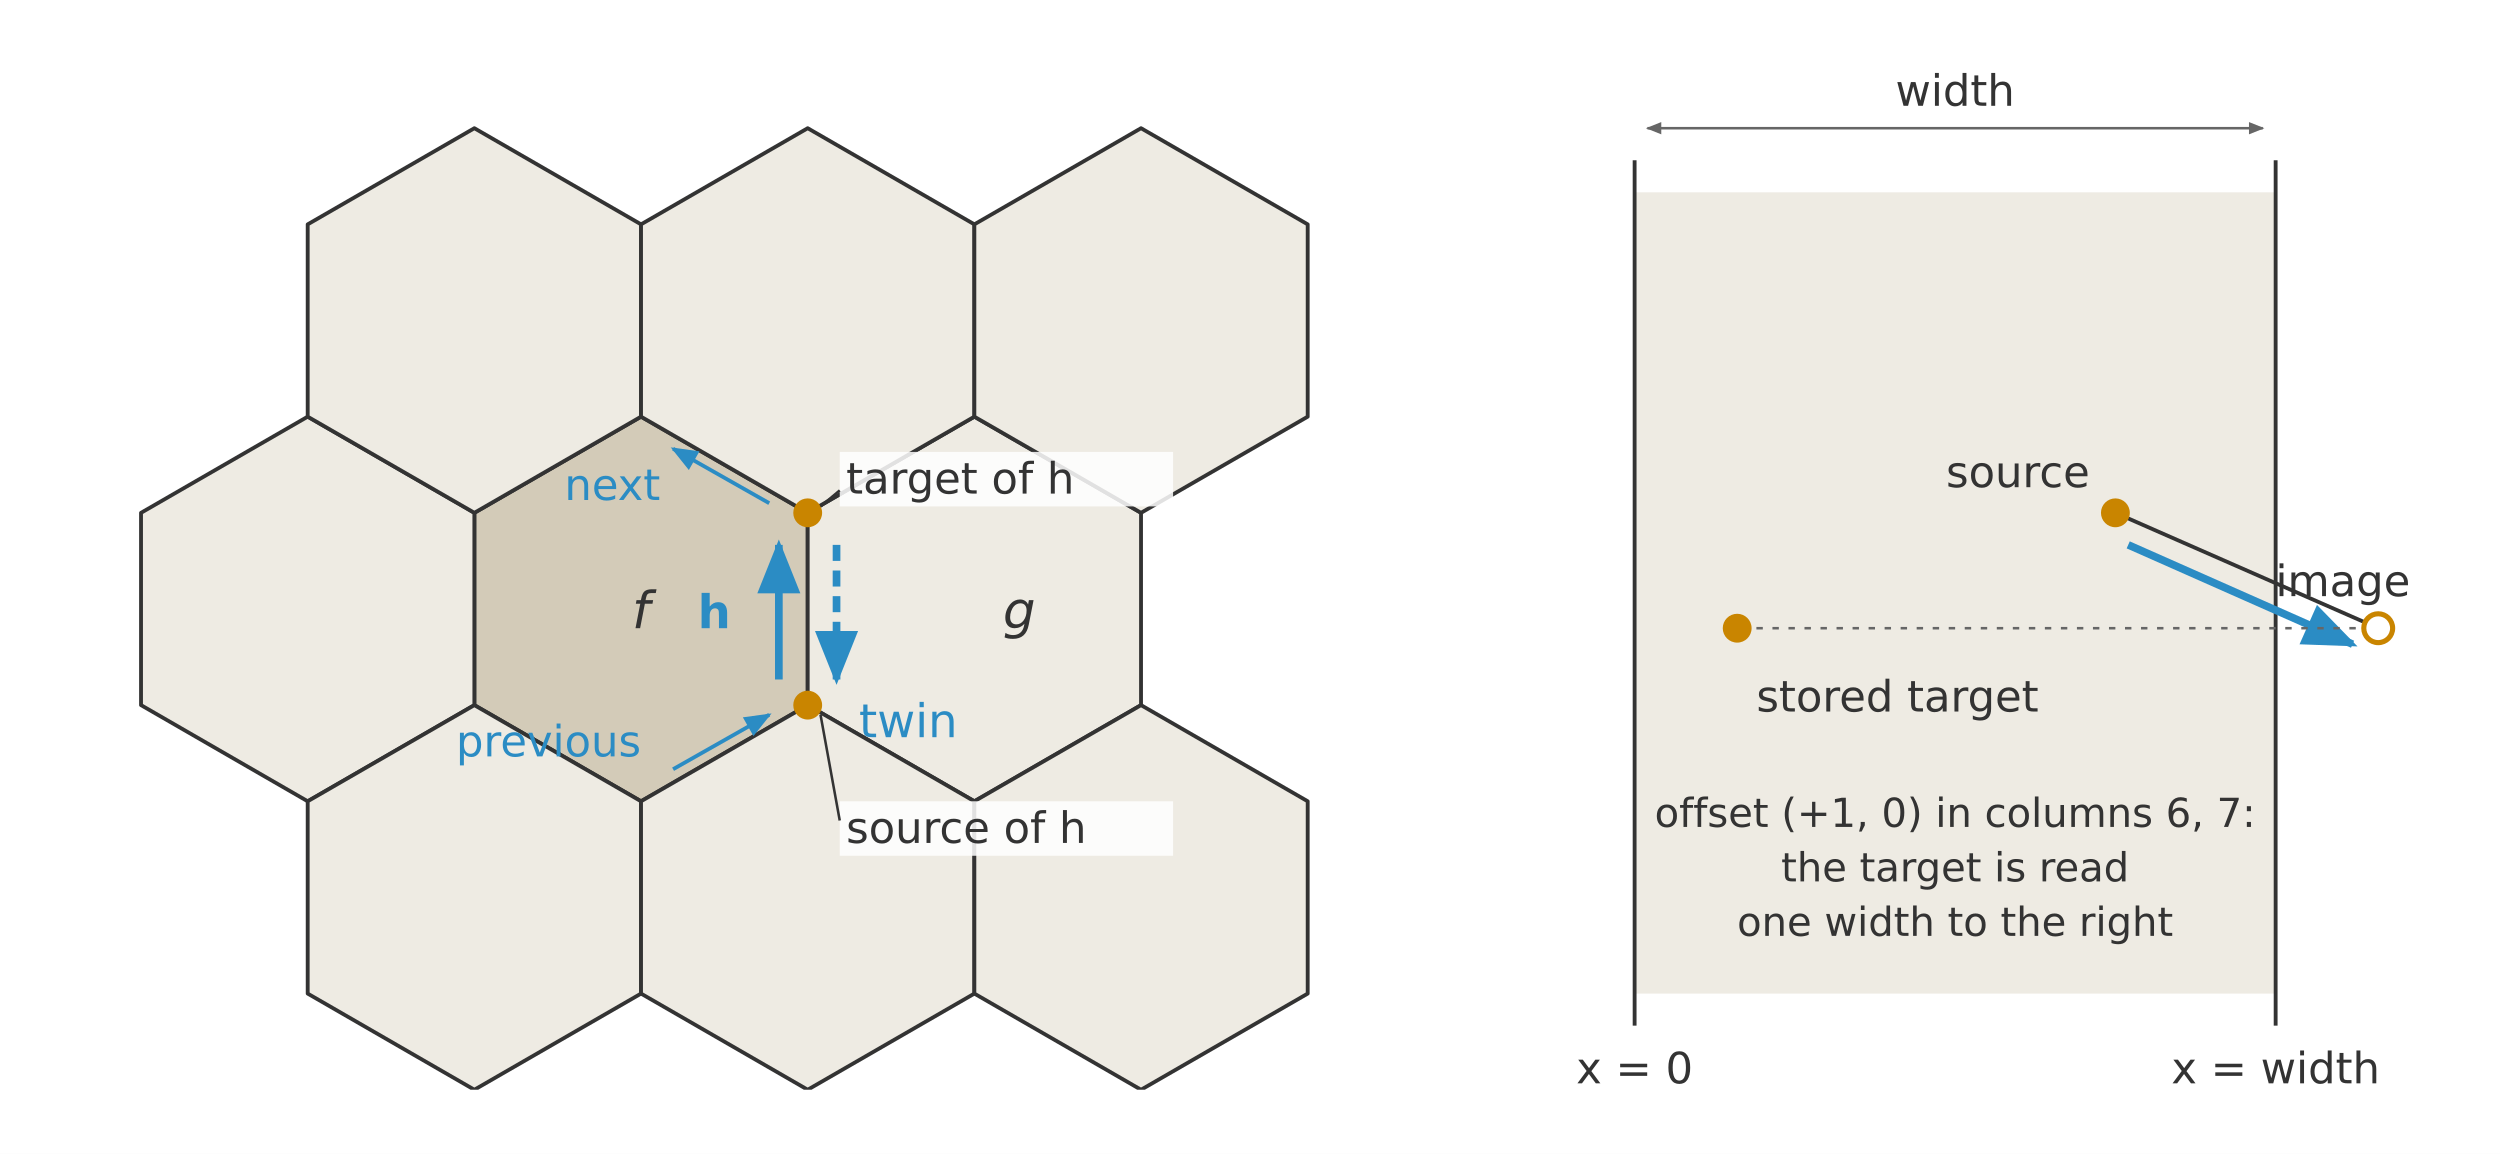
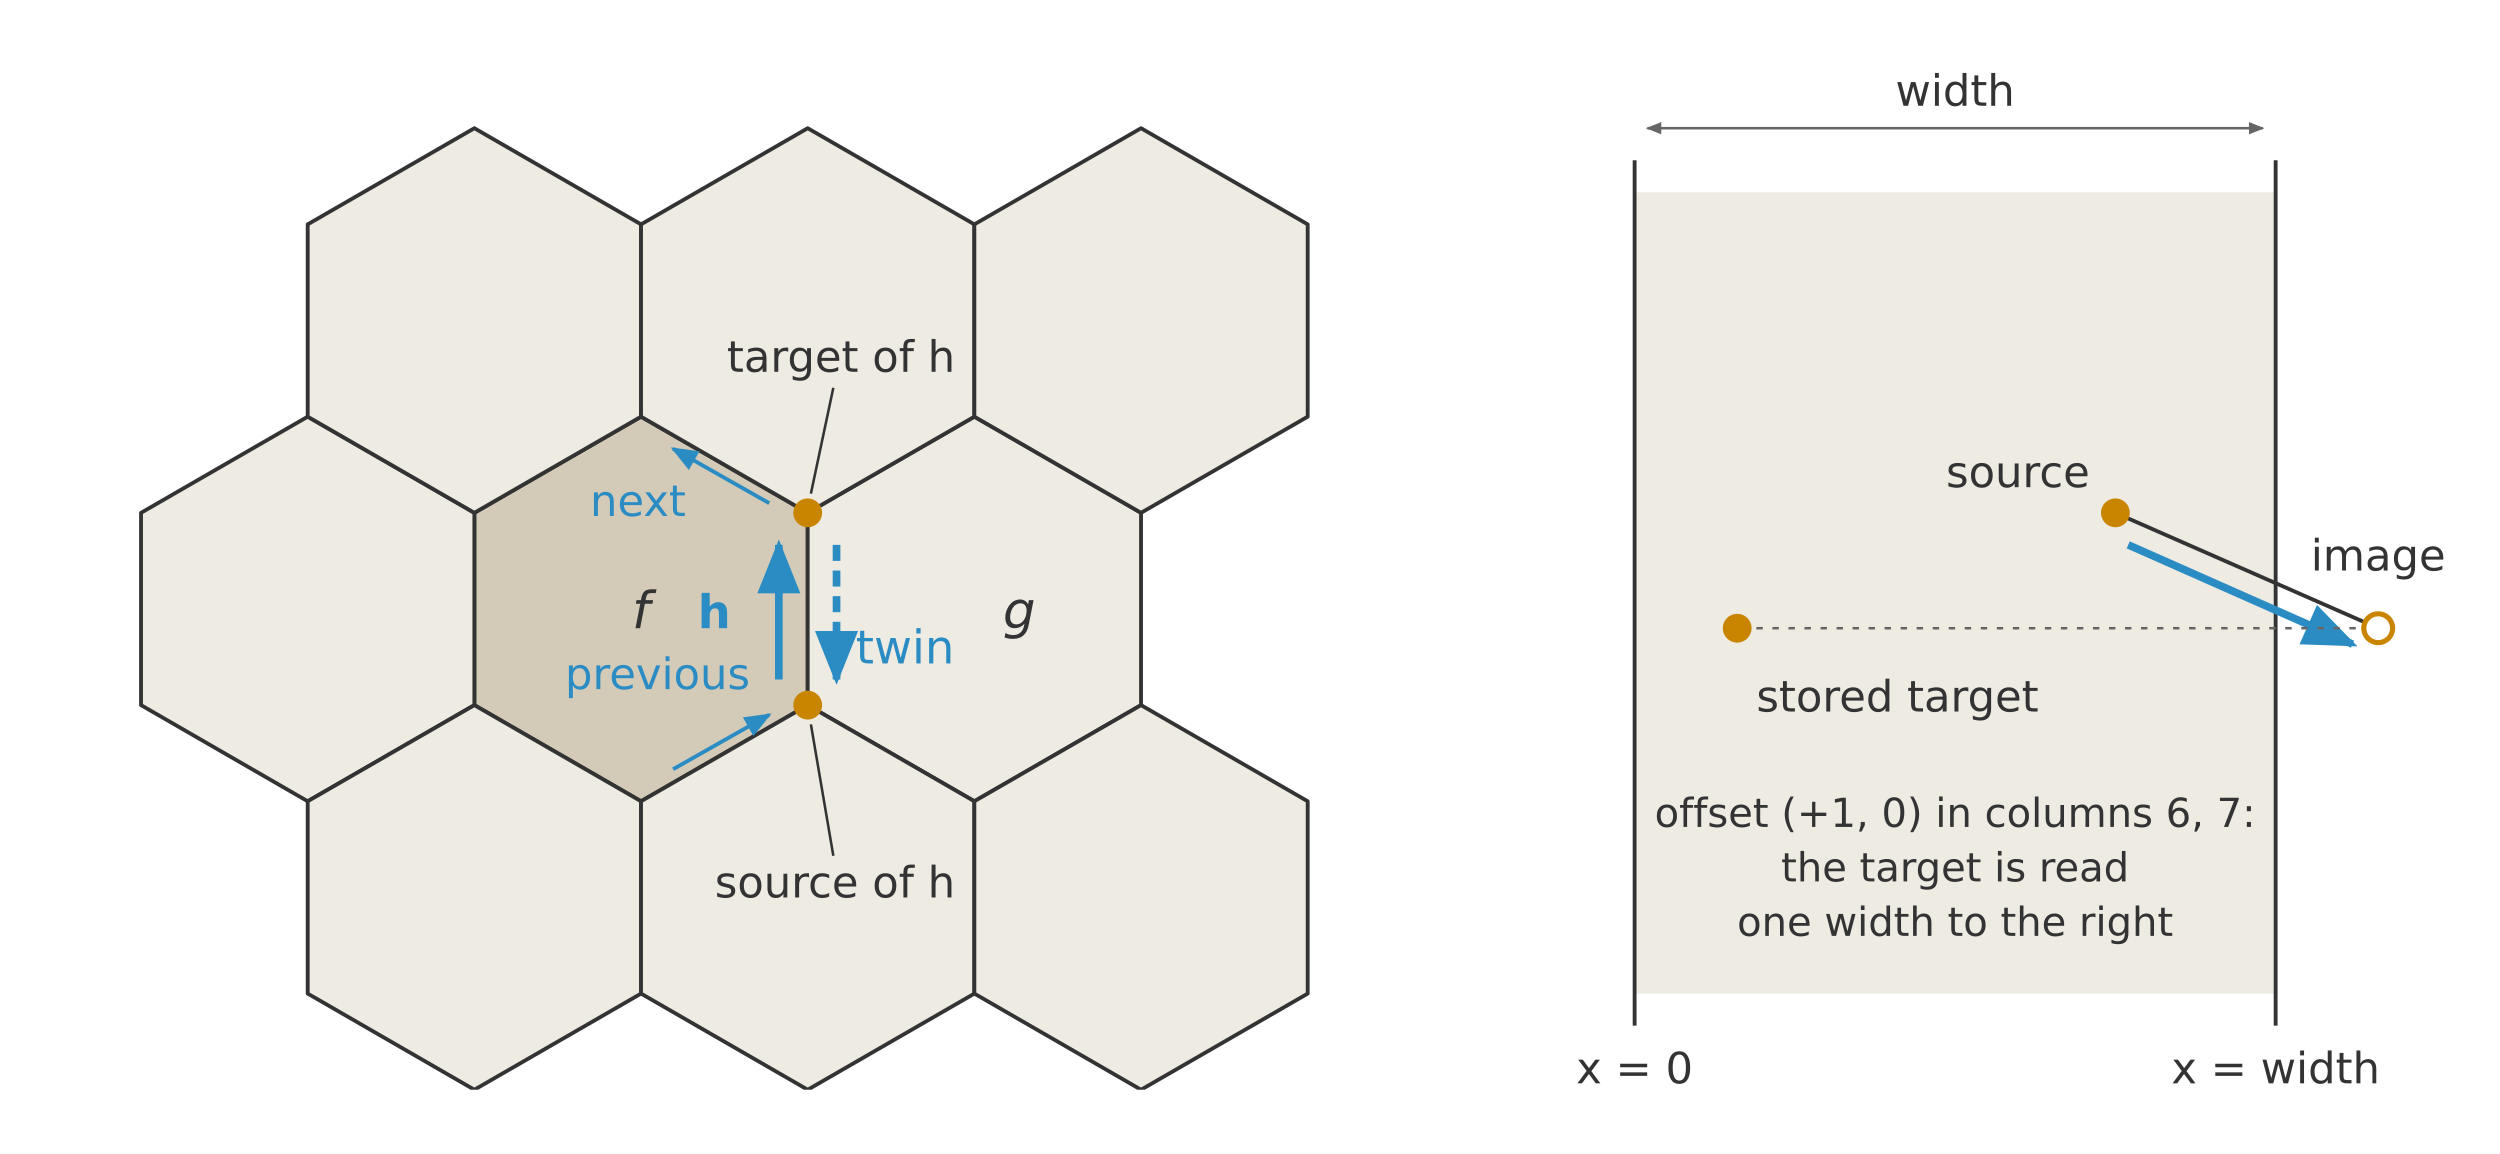
<svg xmlns="http://www.w3.org/2000/svg" width="780" height="360" viewBox="0 0 780 360" font-family="DejaVu Sans, Verdana, Helvetica, Arial, sans-serif" font-size="14.5" fill="#333333">
  <defs>
    <marker id="arrow" viewBox="0 0 10 10" refX="9" refY="5" markerWidth="7" markerHeight="7" orient="auto-start-reverse">
      <path d="M0,1 L10,5 L0,9 z" fill="#2B8CC4" />
    </marker>
    <marker id="arrow-grey" viewBox="0 0 10 10" refX="9" refY="5" markerWidth="6" markerHeight="6" orient="auto-start-reverse">
      <path d="M0,1 L10,5 L0,9 z" fill="#666666" />
    </marker>
    <clipPath id="left-panel">
      <rect x="20" y="20" width="420" height="320" />
    </clipPath>
  </defs>
  <rect width="780" height="360" fill="#ffffff" />
  <g clip-path="url(#left-panel)" stroke="#333333" stroke-width="1.2" stroke-linejoin="round">
    <g fill="#EEEBE3">
      <polygon points="252,160 252,220 200,250 148,220 148,160 200,130" fill="#D3CBB8" />
      <polygon points="356,160 356,220 304,250 252,220 252,160 304,130" />
      <polygon points="148,160 148,220 96,250 44,220 44,160 96,130" />
      <polygon points="200,70 200,130 148,160 96,130 96,70 148,40" />
      <polygon points="304,70 304,130 252,160 200,130 200,70 252,40" />
      <polygon points="408,70 408,130 356,160 304,130 304,70 356,40" />
      <polygon points="200,250 200,310 148,340 96,310 96,250 148,220" />
      <polygon points="304,250 304,310 252,340 200,310 200,250 252,220" />
      <polygon points="408,250 408,310 356,340 304,310 304,250 356,220" />
    </g>
  </g>
  <text x="200" y="196" text-anchor="middle" font-size="16" font-style="italic">f</text>
  <text x="318" y="196" text-anchor="middle" font-size="16" font-style="italic">g</text>
  <line x1="243" y1="212" x2="243" y2="170" stroke="#2B8CC4" stroke-width="2.4" marker-end="url(#arrow)" />
  <text x="228" y="196" text-anchor="end" fill="#2B8CC4" font-weight="bold">h</text>
  <line x1="261" y1="170" x2="261" y2="212" stroke="#2B8CC4" stroke-width="2.4" stroke-dasharray="5 3" marker-end="url(#arrow)" />
-   <text x="268" y="230" fill="#2B8CC4">twin</text>
+   <text x="267" y="207" fill="#2B8CC4">twin</text>
  <line x1="240" y1="157" x2="210" y2="140" stroke="#2B8CC4" stroke-width="1.2" marker-end="url(#arrow)" />
-   <text x="206" y="156" text-anchor="end" fill="#2B8CC4" font-size="13.5">next</text>
+   <text x="214" y="161" text-anchor="end" fill="#2B8CC4" font-size="13.5">next</text>
  <line x1="210" y1="240" x2="240" y2="223" stroke="#2B8CC4" stroke-width="1.2" marker-end="url(#arrow)" />
-   <text x="200" y="236" text-anchor="end" fill="#2B8CC4" font-size="13.5">previous</text>
+   <text x="234" y="215" text-anchor="end" fill="#2B8CC4" font-size="13.5">previous</text>
  <circle cx="252" cy="220" r="4.5" fill="#C98500" />
  <circle cx="252" cy="160" r="4.5" fill="#C98500" />
-   <g font-size="13.5">
-     <rect x="262" y="141" width="104" height="17" fill="#ffffff" fill-opacity="0.85" stroke="none" />
-     <text x="264" y="154">target of h</text>
-     <rect x="262" y="250" width="104" height="17" fill="#ffffff" fill-opacity="0.85" stroke="none" />
-     <text x="264" y="263">source of h</text>
+   <g font-size="13.5" text-anchor="end">
+     <text x="298" y="116">target of h</text>
+     <text x="298" y="280">source of h</text>
  </g>
-   <line x1="262" y1="153" x2="256" y2="158" stroke="#333333" stroke-width="0.8" />
-   <line x1="262" y1="256" x2="256" y2="223" stroke="#333333" stroke-width="0.8" />
+   <line x1="260" y1="121" x2="253" y2="154" stroke="#333333" stroke-width="0.8" />
+   <line x1="260" y1="267" x2="253" y2="226" stroke="#333333" stroke-width="0.8" />
  <rect x="510" y="60" width="200" height="250" fill="#EEEBE3" stroke="none" />
  <line x1="510" y1="50" x2="510" y2="320" stroke="#333333" stroke-width="1.2" />
  <line x1="710" y1="50" x2="710" y2="320" stroke="#333333" stroke-width="1.2" />
  <text x="510" y="338" text-anchor="middle" font-size="13.5">x = 0</text>
  <text x="710" y="338" text-anchor="middle" font-size="13.5">x = width</text>
  <line x1="514" y1="40" x2="706" y2="40" stroke="#666666" stroke-width="0.8" marker-start="url(#arrow-grey)" marker-end="url(#arrow-grey)" />
  <text x="610" y="33" text-anchor="middle" font-size="13.5">width</text>
  <line x1="660" y1="160" x2="742" y2="196" stroke="#333333" stroke-width="1.2" />
  <line x1="664" y1="170" x2="734" y2="201" stroke="#2B8CC4" stroke-width="2.4" marker-end="url(#arrow)" />
  <circle cx="660" cy="160" r="4.5" fill="#C98500" />
  <text x="652" y="152" text-anchor="end" font-size="13.5">source</text>
  <circle cx="542" cy="196" r="4.5" fill="#C98500" />
  <circle cx="742" cy="196" r="4.5" fill="#ffffff" stroke="#C98500" stroke-width="1.6" />
  <line x1="548" y1="196" x2="736" y2="196" stroke="#666666" stroke-width="0.8" stroke-dasharray="2 3" />
  <text x="548" y="222" font-size="13.5">stored target</text>
-   <text x="752" y="186" font-size="13.5" text-anchor="end">image</text>
+   <text x="742" y="178" font-size="13.5" text-anchor="middle">image</text>
  <text x="610" y="258" text-anchor="middle" font-size="12.5">offset (+1, 0) in columns 6, 7:</text>
  <text x="610" y="275" text-anchor="middle" font-size="12.5">the target is read</text>
  <text x="610" y="292" text-anchor="middle" font-size="12.5">one width to the right</text>
</svg>
